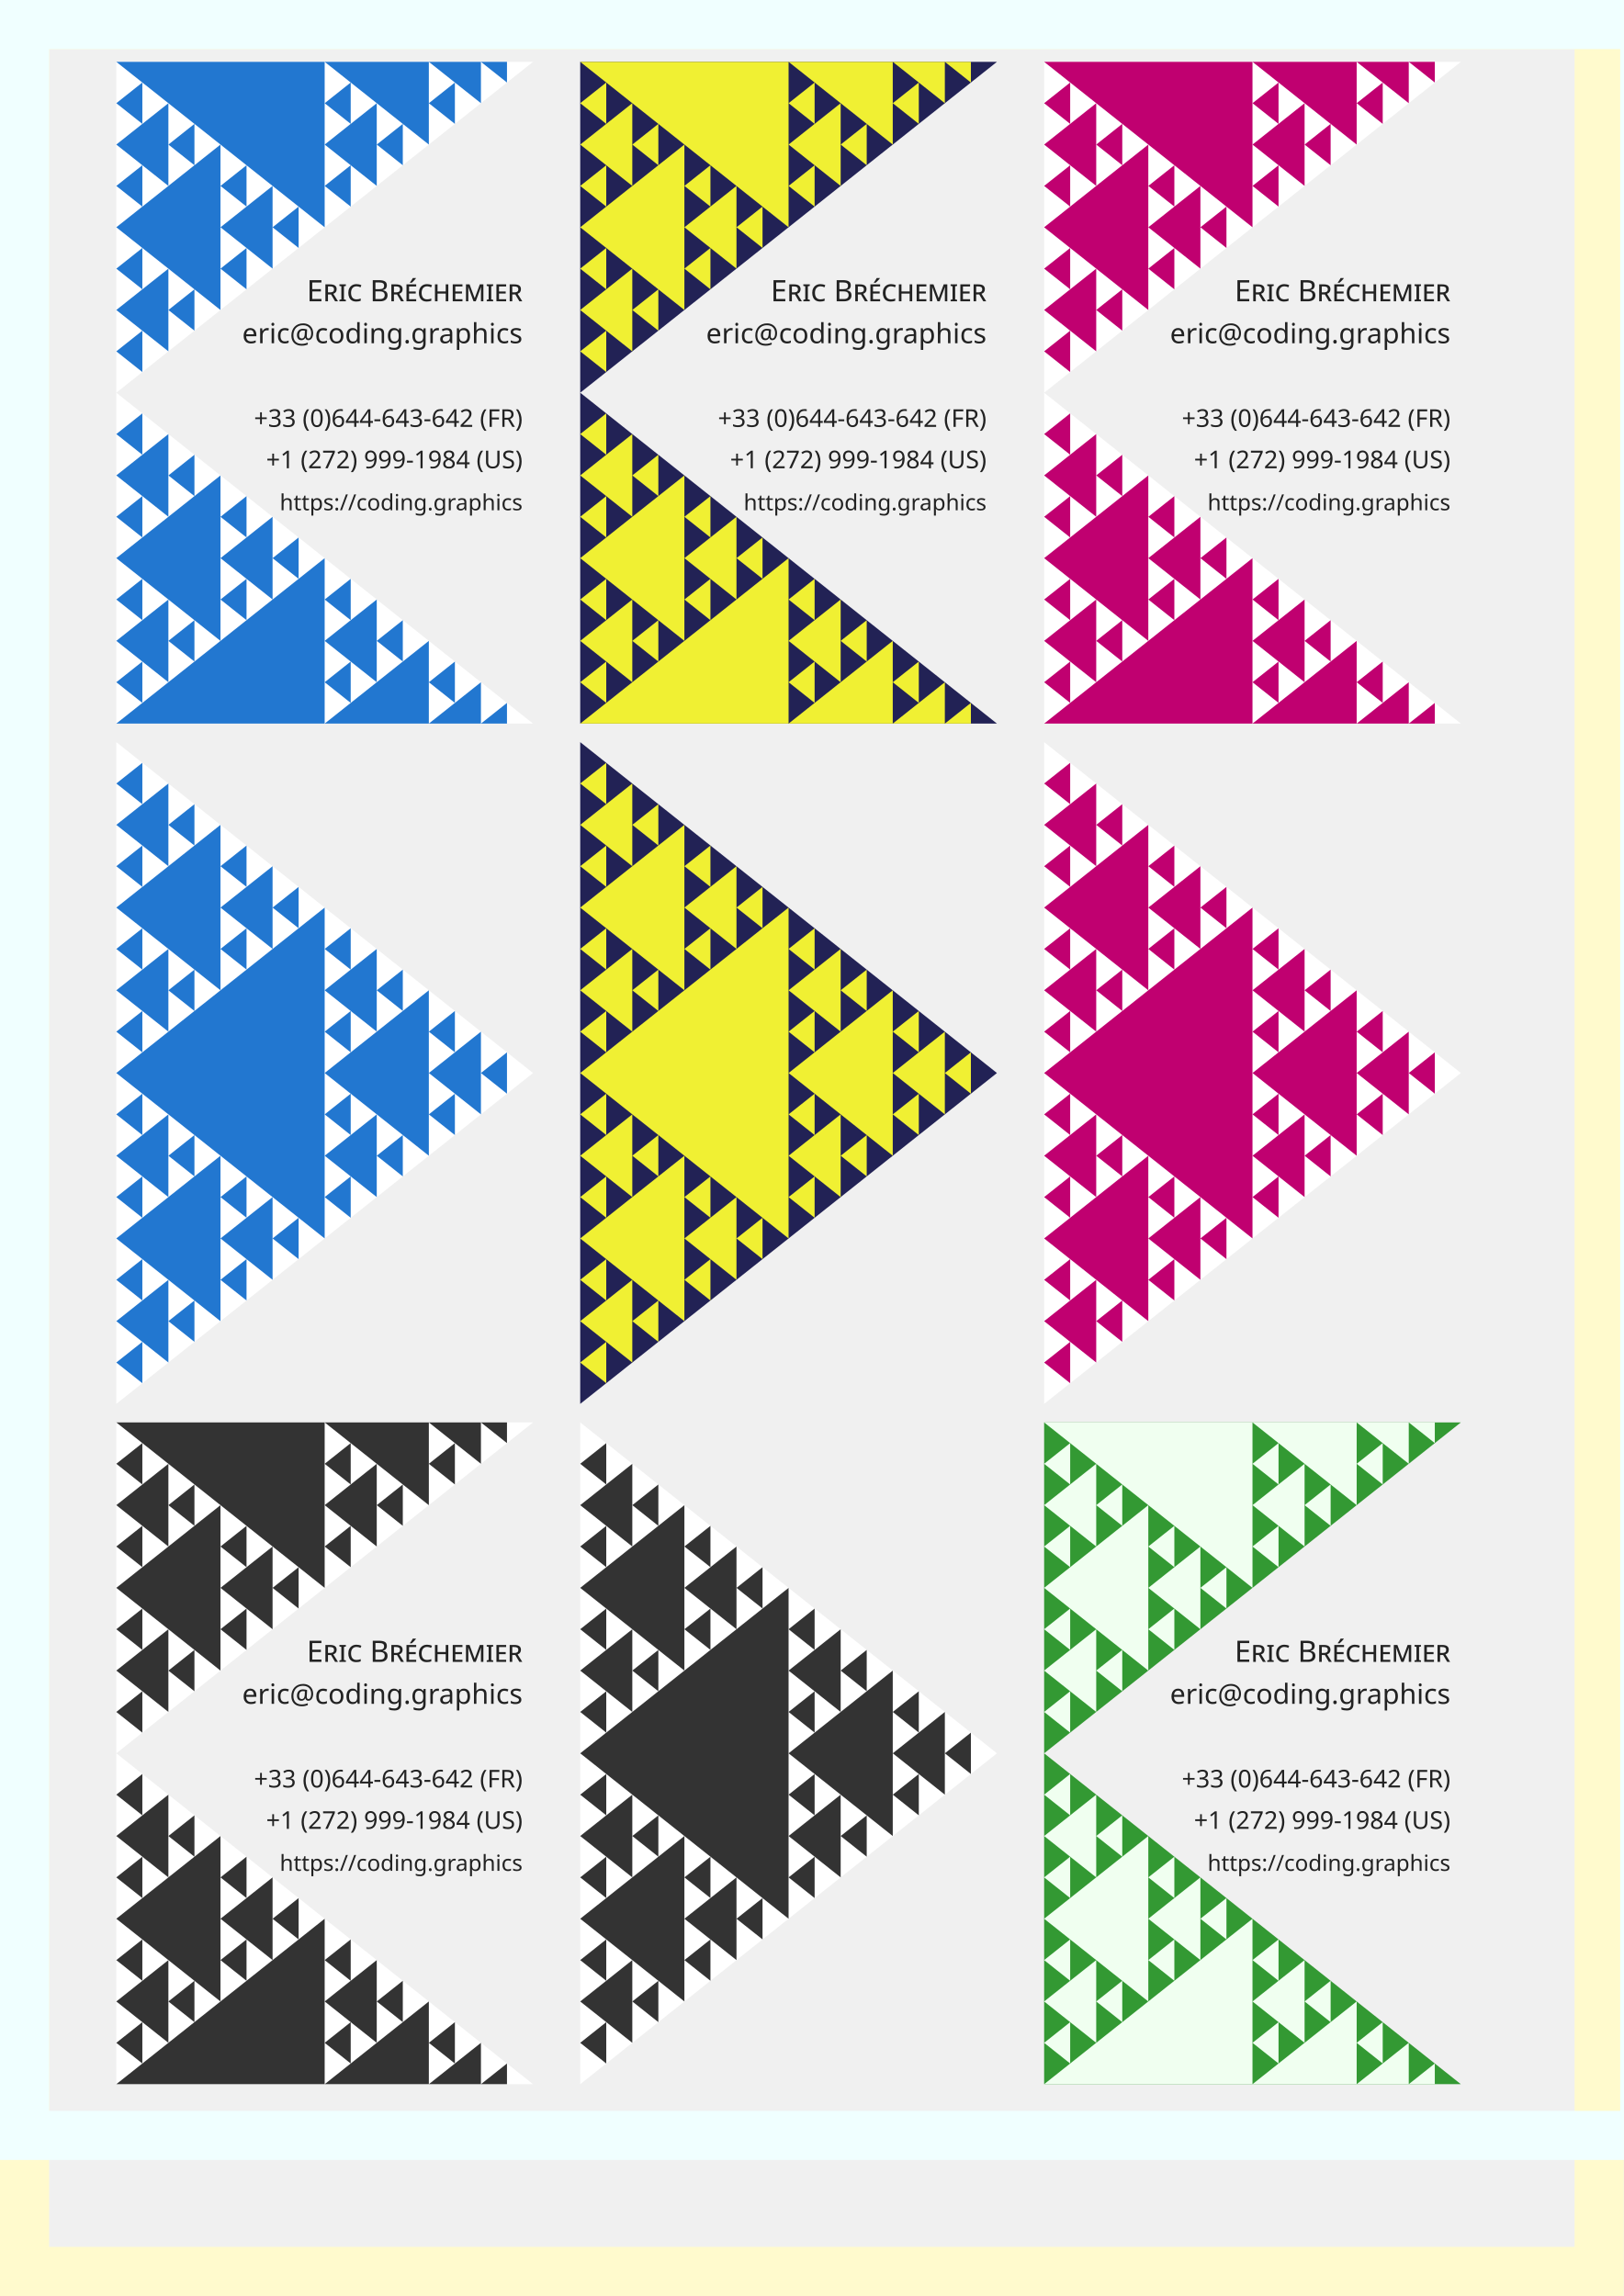
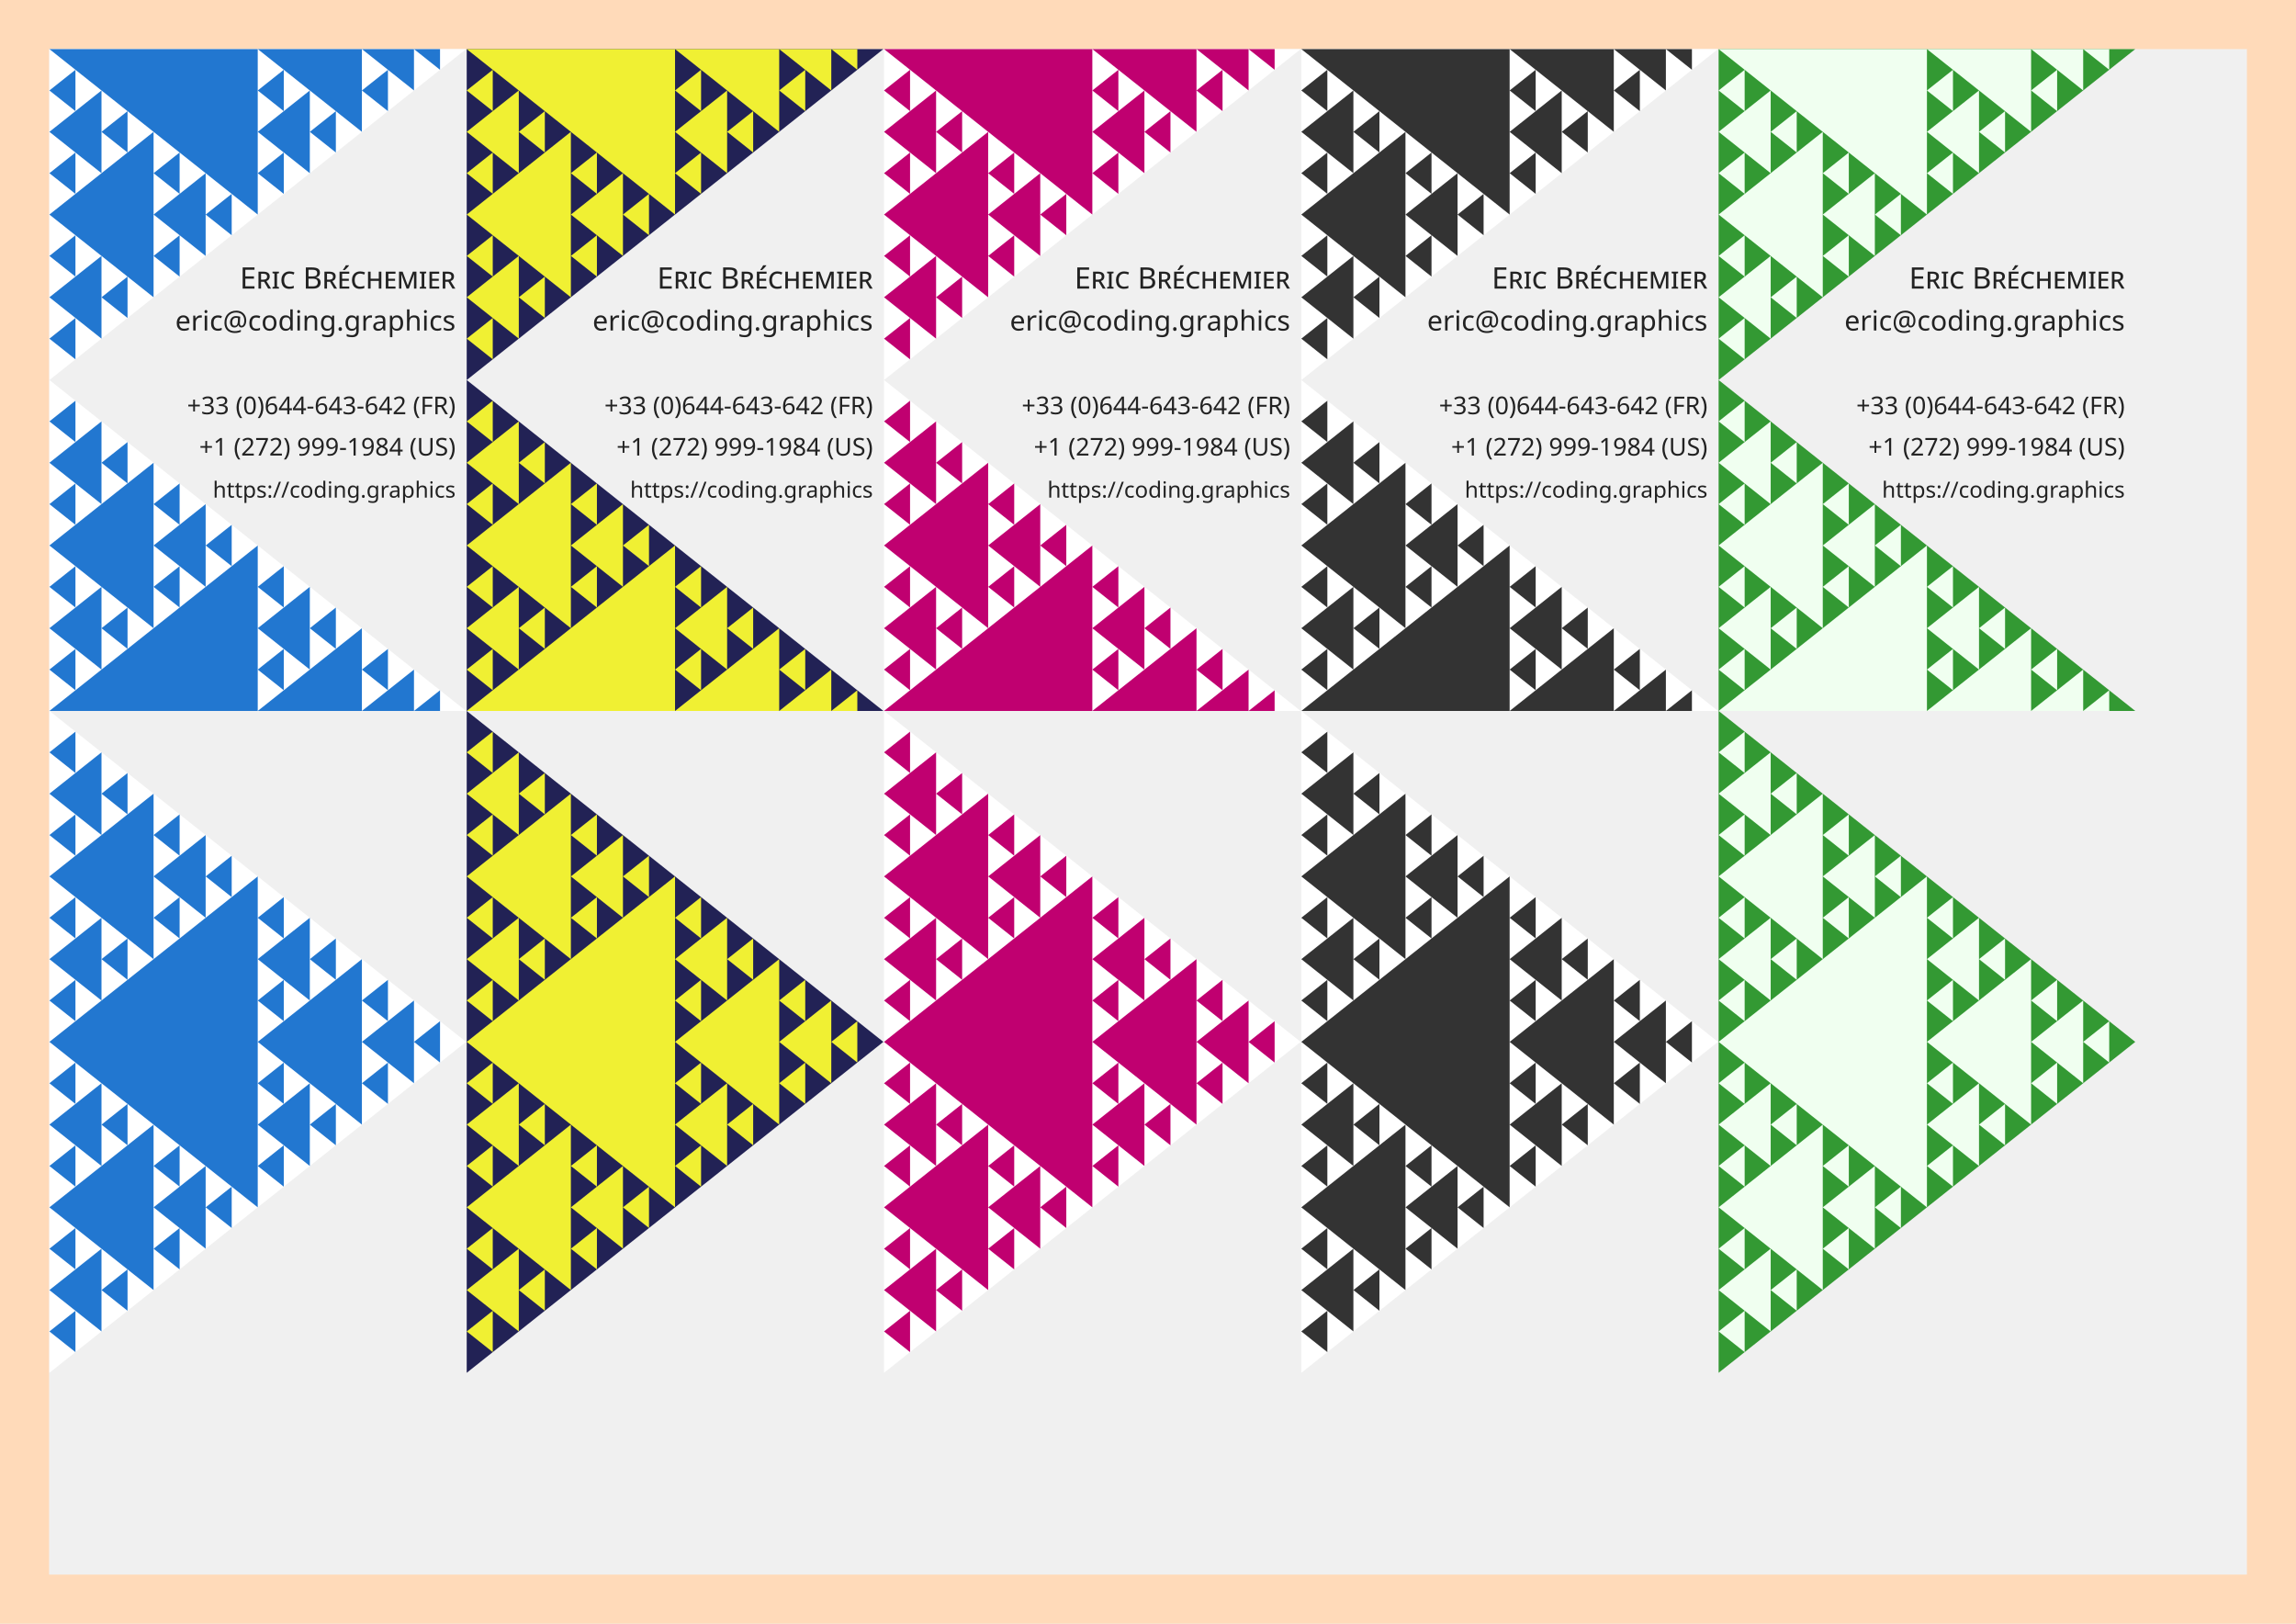
- <svg xmlns="http://www.w3.org/2000/svg" xmlns:xlink="http://www.w3.org/1999/xlink" width="210mm" height="297mm" viewBox="0 0 210 297">
+ <svg xmlns="http://www.w3.org/2000/svg" xmlns:xlink="http://www.w3.org/1999/xlink" width="297mm" height="210mm" viewBox="0 0 297 210">
  <style type="text/css">
    .empty, .background {
      fill: none;
    }

    .frame {
      stroke: #aaa;
      stroke-width: 24;
    }

    text {
      fill: currentColor;
    }

    .triangle {
      stroke: currentColor;
      vector-effect: non-scaling-stroke;
      stroke-width: 0.25mm;
      stroke-linejoin: bevel;
    }

    .text {
      font-family: "Gill Sans";
      text-anchor: end;
      dominant-baseline: text-bottom;
    }

    .name {
      font-variant: small-caps;
    }

    .name      { font-size: 128mm; }
    .email     { font-size: 120mm; }
    .phone     { font-size: 106mm; }
    .url       { font-size:  96mm; }
  </style>
  <defs>
    <polygon id="triangle" class="background frame" points="0,0 6800,5400 0,10800" />
    <polygon id="triangle1" class="triangle" points="3400,2700 3400,8100 0,5400" />
    <use id="triangle2" xlink:href="#triangle1" transform="scale(0.5)" />
    <use id="triangle3" xlink:href="#triangle2" transform="scale(0.5)" />
    <use id="triangle4" xlink:href="#triangle3" transform="scale(0.5)" />
    <use id="triangle5" xlink:href="#triangle4" transform="scale(0.5)" />
    <g id="sierpinski">
      <use xlink:href="#triangle" />
      <use xlink:href="#triangle1" />
      <g id="quarter1">
        <use xlink:href="#triangle2" />
        <g id="quarter2">
          <use xlink:href="#triangle3" />
          <g id="quarter3">
            <use xlink:href="#triangle4" />
          </g>
          <use xlink:href="#quarter3" transform="translate(0,1350)" />
          <use xlink:href="#quarter3" transform="translate(850,675)" />
        </g>
        <use xlink:href="#quarter2" transform="translate(0,2700)" />
        <use xlink:href="#quarter2" transform="translate(1700,1350)" />
      </g>
      <use xlink:href="#quarter1" transform="translate(0,5400)" />
      <use xlink:href="#quarter1" transform="translate(3400,2700)" />
    </g>
  </defs>
  <style type="text/css">
    /* customize card background color through fill attribute of use element */
    .background {
      fill: inherit;
    }

    /* customize card border color through stroke attribute of use element */
    .frame {
      stroke: inherit;
    }

    /* customize fill color of triangles with color attribute of use element */
    .triangle {
      fill: currentColor;
      stroke: none;
    }

    /* use a single color for the text */
    text {
      fill: #222;
    }
  </style>
  <defs>
    <symbol id="card-front" viewBox="0 0 6800 10800">
      <use xlink:href="#sierpinski" />
    </symbol>
    <symbol id="card-back" viewBox="0 0 6800 10800">
      <use xlink:href="#sierpinski" transform="translate(0,-5400)" />
      <use xlink:href="#sierpinski" transform="translate(0,5400)" />
      <text x="6630" y="4050" class="name text">Eric Bréchemier</text>
      <text x="6630" y="4725" class="email text">eric@coding.graphics</text>
      <text x="6630" y="6075" class="phone text">+33 (0)644-643-642 (FR)</text>
      <text x="6630" y="6750" class="phone text">+1 (272) 999-1984 (US)</text>
      <text x="6630" y="7425" class="url text">https://coding.graphics</text>
    </symbol>
  </defs>
  <style type="text/css">
    .style1, .style2, .style3, .style4, .style5 { stroke: none; }

    .style1 { fill: white; color: #2277d0; }
    .style2 { fill: #222255; color: #f0f033; }
    .style3 { fill: white; color: #c00070; }
    .style4 { fill: white; color: #333; }
    .style5 { fill: #339933; color: #f0fff0; }
  </style>
    with a safe margin of 0.25in = 6.35mm

    Note: the stroke is drawn half inward and half outward;
    position and width were offset to draw the safe margins inward only.
  --&gt;
-   <rect id="A4" x="3.175" y="3.175" width="203.65" height="290.65" stroke-width="6.35" stroke="lemonchiffon" fill="none" />
-   <rect id="USletter" x="3.175" y="3.175" width="209.55" height="273.05" stroke-width="6.35" stroke="azure" fill="none" />
-   <use xlink:href="#card-back" class="style1" x="15" y="8" width="53.98" height="85.60" />
-   <use xlink:href="#card-back" class="style2" x="75" y="8" width="53.98" height="85.60" />
-   <use xlink:href="#card-back" class="style3" x="135" y="8" width="53.98" height="85.60" />
-   <use xlink:href="#card-front" class="style1" x="15" y="96" width="53.98" height="85.60" />
-   <use xlink:href="#card-front" class="style2" x="75" y="96" width="53.98" height="85.60" />
-   <use xlink:href="#card-front" class="style3" x="135" y="96" width="53.98" height="85.60" />
-   <use xlink:href="#card-back" class="style4" x="15" y="184" width="53.98" height="85.60" />
-   <use xlink:href="#card-front" class="style4" x="75" y="184" width="53.98" height="85.60" />
-   <use xlink:href="#card-back" class="style5" x="135" y="184" width="53.98" height="85.60" />
+   <rect id="A4" x="3.175" y="3.175" width="290.65" height="203.65" stroke-width="6.35" stroke="peachpuff" fill="none" />
+   <use xlink:href="#card-back" class="style1" x="6.35" y="6.35" width="53.98" height="85.60" />
+   <use xlink:href="#card-back" class="style2" x="60.33" y="6.35" width="53.98" height="85.60" />
+   <use xlink:href="#card-back" class="style3" x="114.31" y="6.35" width="53.98" height="85.60" />
+   <use xlink:href="#card-back" class="style4" x="168.29" y="6.35" width="53.98" height="85.60" />
+   <use xlink:href="#card-back" class="style5" x="222.27" y="6.35" width="53.98" height="85.60" />
+   <use xlink:href="#card-front" class="style1" x="6.35" y="91.95" width="53.98" height="85.60" />
+   <use xlink:href="#card-front" class="style2" x="60.33" y="91.95" width="53.98" height="85.60" />
+   <use xlink:href="#card-front" class="style3" x="114.31" y="91.95" width="53.98" height="85.60" />
+   <use xlink:href="#card-front" class="style4" x="168.29" y="91.95" width="53.98" height="85.60" />
+   <use xlink:href="#card-front" class="style5" x="222.27" y="91.95" width="53.98" height="85.60" />
</svg>
